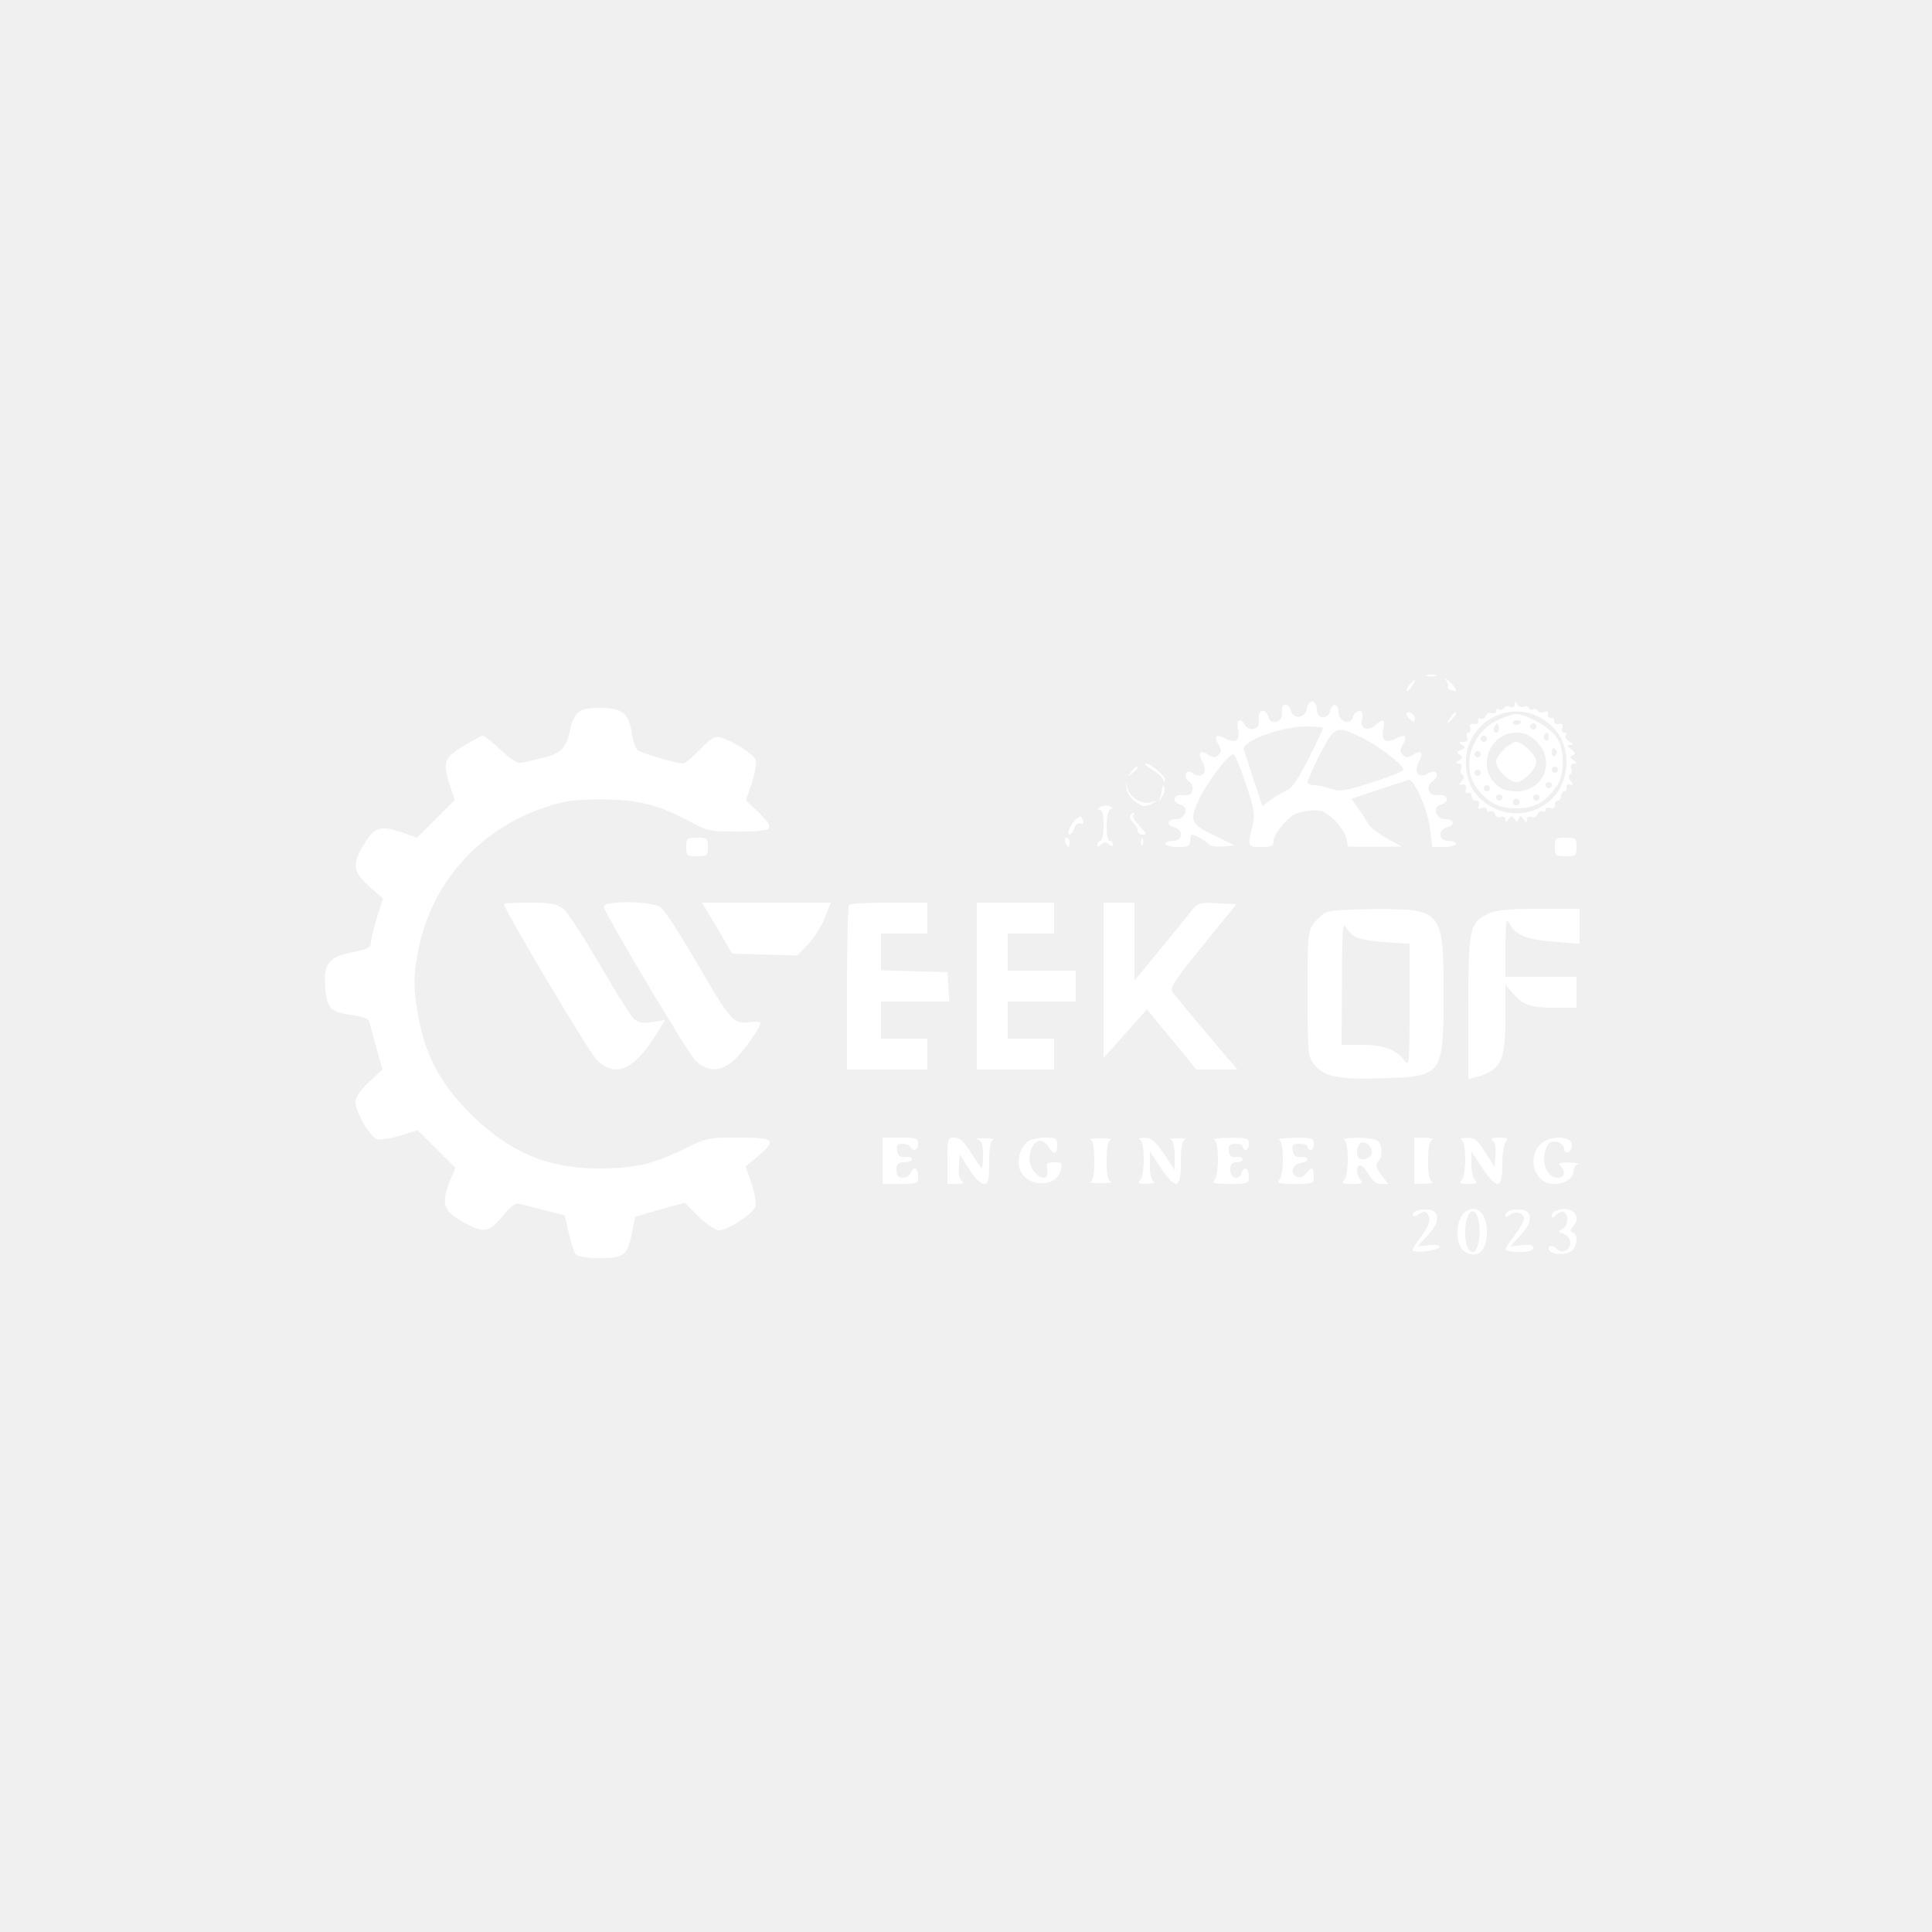
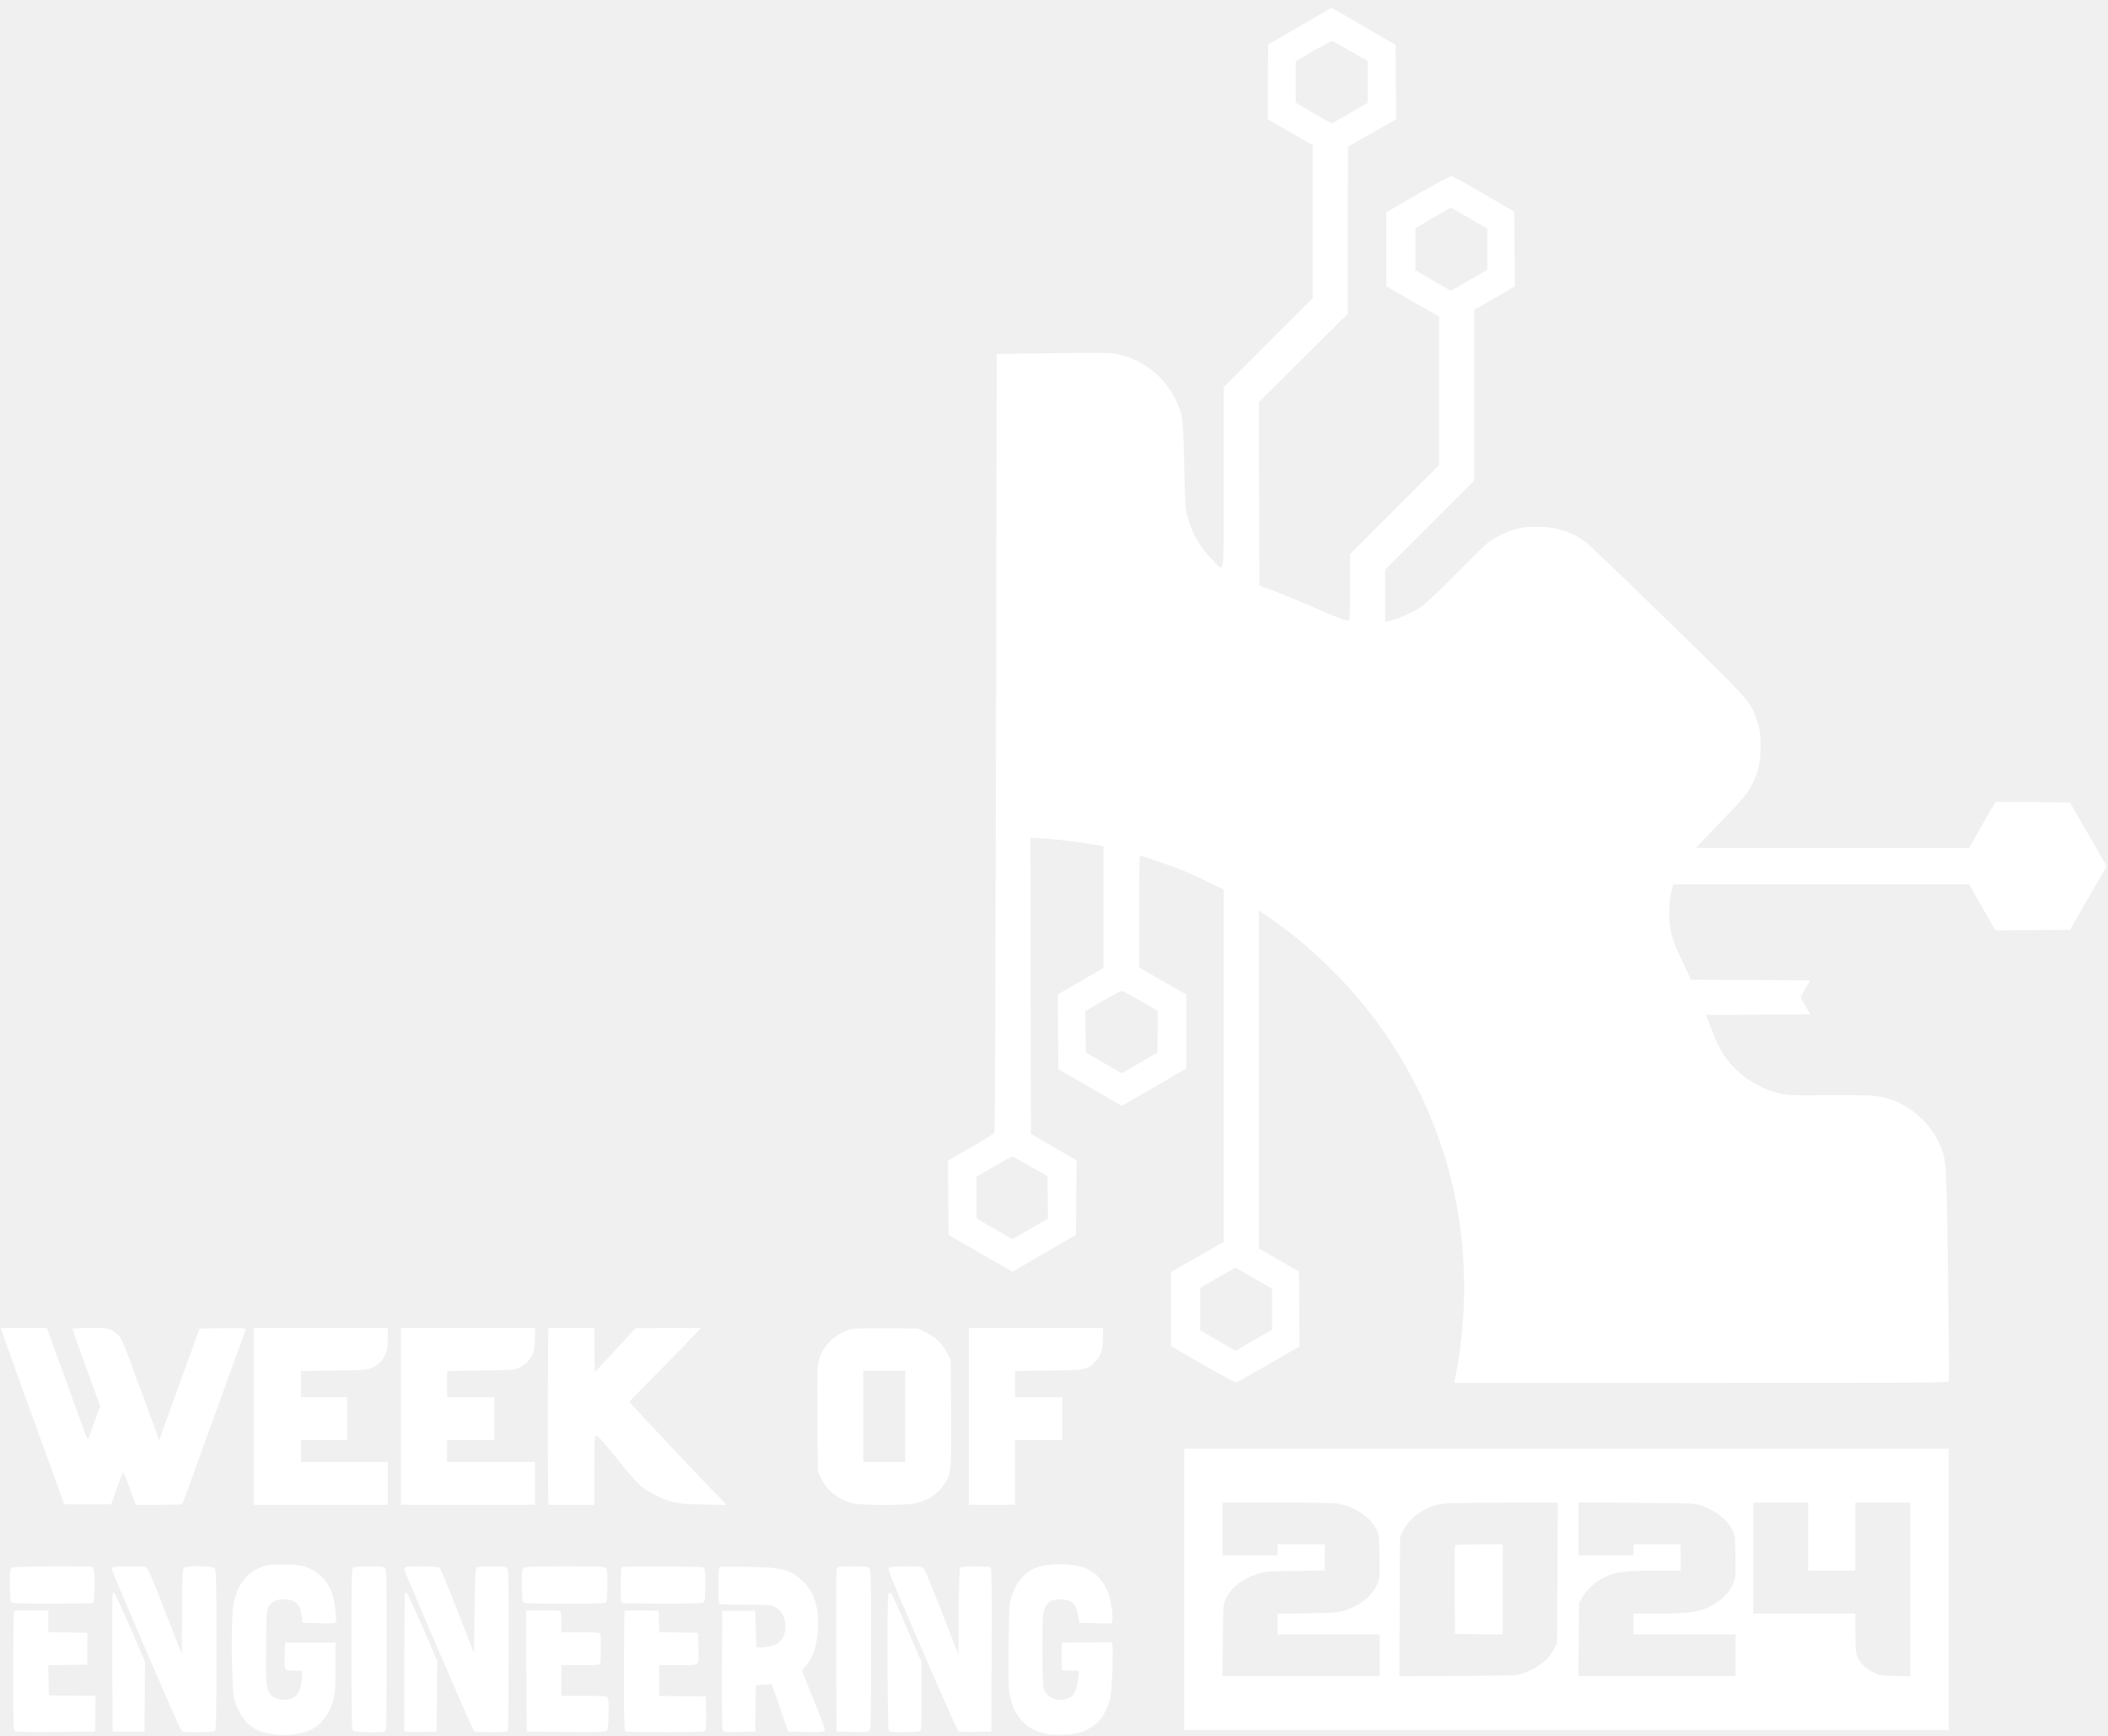
- <svg xmlns="http://www.w3.org/2000/svg" version="1.0" width="625pt" height="625pt" viewBox="0 0 625 625" preserveAspectRatio="xMidYMid meet">
-   <g transform="translate(0,625) scale(0.1,-0.1)" fill="#ffffff" stroke="none">
-     <path d="M4618 4063 c6 -2 18 -2 25 0 6 3 1 5 -13 5 -14 0 -19 -2 -12 -5z" />
-     <path d="M4678 4049 c6 -9 9 -18 6 -21 -2 -3 2 -8 11 -11 22 -9 18 7 -7 29 -14 12 -18 13 -10 3z" />
-     <path d="M4560 4035 c-7 -9 -11 -17 -9 -20 3 -2 10 5 17 15 14 24 10 26 -8 5z" />
-     <path d="M4228 3958 c-4 -31 -43 -37 -51 -9 -8 30 -35 27 -30 -3 6 -31 -36 -46 -44 -15 -8 30 -34 24 -31 -8 2 -20 -2 -28 -16 -31 -10 -2 -23 3 -28 12 -15 27 -30 18 -23 -13 8 -36 -8 -48 -41 -30 -30 16 -39 7 -22 -20 10 -16 10 -23 0 -33 -10 -10 -17 -10 -33 0 -28 18 -35 8 -19 -23 18 -33 0 -56 -29 -38 -15 10 -20 9 -25 -2 -3 -8 2 -18 10 -23 9 -5 14 -18 12 -28 -3 -14 -11 -18 -31 -16 -32 3 -38 -23 -8 -31 29 -7 16 -47 -15 -47 -29 0 -32 -20 -4 -27 30 -8 26 -43 -5 -43 -14 0 -25 -4 -25 -10 0 -5 18 -10 40 -10 33 0 40 3 40 20 0 11 3 20 6 20 10 0 49 -23 55 -32 3 -5 23 -8 45 -6 l38 3 -67 33 c-78 37 -82 49 -42 128 26 52 90 134 105 134 5 0 23 -43 40 -96 29 -85 31 -100 21 -139 -16 -63 -15 -65 29 -65 33 0 40 3 40 20 0 11 15 36 33 56 26 28 42 37 78 41 41 5 50 2 82 -26 19 -18 38 -45 42 -61 l6 -29 87 0 87 0 -49 27 c-27 15 -54 36 -60 47 -6 11 -21 34 -33 51 l-21 30 86 29 c48 15 92 30 98 32 18 7 65 -102 71 -163 l6 -54 38 0 c22 0 39 5 39 10 0 6 -11 10 -25 10 -31 0 -35 35 -5 43 28 7 25 27 -4 27 -31 0 -44 40 -15 47 30 8 24 34 -8 31 -33 -4 -44 27 -17 46 24 18 10 40 -16 24 -30 -19 -48 3 -30 37 16 31 9 41 -19 23 -16 -10 -23 -10 -33 0 -10 10 -10 17 0 33 17 27 8 36 -22 20 -33 -18 -49 -6 -41 30 7 33 0 36 -26 13 -26 -23 -51 -11 -43 21 4 18 2 25 -9 25 -8 0 -17 -9 -20 -19 -7 -29 -47 -16 -47 15 0 29 -20 32 -27 4 -8 -30 -43 -26 -43 5 0 32 -27 34 -32 3z m52 -63 c0 -3 -21 -48 -47 -100 -31 -61 -55 -97 -68 -101 -11 -4 -34 -17 -51 -29 l-30 -23 -29 86 c-15 48 -29 92 -31 97 -10 26 119 74 199 75 31 0 57 -2 57 -5z m123 -30 c53 -25 137 -89 137 -105 0 -5 -45 -23 -101 -41 -88 -28 -104 -31 -133 -21 -18 7 -42 12 -54 12 -12 0 -22 4 -22 10 0 5 18 46 40 90 47 91 52 94 133 55z" />
-     <path d="M4900 3971 c0 -7 -6 -11 -15 -8 -8 4 -17 2 -20 -4 -4 -5 -11 -7 -16 -4 -5 4 -9 1 -9 -5 0 -7 -6 -10 -14 -7 -8 3 -17 -1 -20 -9 -3 -9 -11 -12 -16 -9 -6 4 -9 1 -8 -7 2 -7 -4 -12 -14 -10 -12 2 -16 -2 -12 -13 3 -8 1 -15 -5 -15 -6 0 -8 -7 -5 -15 4 -10 0 -15 -12 -15 -16 0 -16 -2 -4 -10 12 -8 12 -10 -4 -16 -14 -5 -15 -9 -4 -15 11 -7 10 -11 -2 -19 -12 -7 -12 -10 -1 -10 7 0 11 -6 8 -15 -4 -8 -2 -17 4 -21 6 -4 6 -11 -2 -20 -10 -12 -10 -15 2 -12 9 2 13 -4 11 -16 -2 -11 1 -15 7 -11 6 3 11 -1 11 -9 0 -9 7 -16 15 -16 9 0 12 -6 9 -15 -5 -11 -2 -13 10 -9 9 3 16 1 16 -6 0 -6 5 -8 10 -5 6 3 13 0 16 -9 3 -8 12 -12 20 -9 8 3 14 -1 14 -8 0 -11 3 -11 10 1 8 12 11 13 19 1 7 -11 9 -11 14 0 4 12 7 11 16 -1 8 -12 11 -12 11 -1 0 7 6 11 14 8 8 -3 17 1 20 9 3 9 10 12 16 9 5 -3 10 -1 10 5 0 7 7 10 15 6 9 -3 15 0 15 9 0 8 5 15 10 15 6 0 10 7 10 15 0 8 5 15 10 15 6 0 9 6 8 13 -2 6 3 11 11 9 12 -3 12 0 2 12 -8 9 -8 16 -2 20 6 4 8 13 4 21 -3 9 1 15 8 15 11 0 11 3 -1 11 -12 8 -12 12 -2 16 10 4 9 8 -5 19 -14 11 -15 13 -3 14 12 0 11 3 -3 11 -9 6 -15 14 -12 20 4 5 1 9 -5 9 -7 0 -9 7 -6 15 4 11 0 15 -12 13 -9 -2 -16 3 -14 10 1 6 -4 11 -10 10 -7 -2 -12 3 -10 11 2 8 -3 11 -12 8 -9 -4 -18 -2 -21 4 -4 5 -10 7 -15 4 -5 -3 -11 -1 -15 5 -4 6 -11 7 -17 4 -6 -4 -14 0 -19 7 -7 12 -9 12 -9 0z m85 -44 c57 -32 87 -88 82 -155 -11 -157 -204 -209 -300 -81 -10 15 -22 48 -24 73 -15 134 126 229 242 163z" />
-     <path d="M4840 3918 c-82 -42 -113 -149 -63 -217 37 -48 71 -66 128 -66 58 0 91 18 129 69 29 38 29 124 0 163 -22 31 -97 73 -129 73 -11 0 -41 -10 -65 -22z m80 -2 c0 -11 -19 -15 -25 -6 -3 5 1 10 9 10 9 0 16 -2 16 -4z m-74 -33 c-10 -10 -19 5 -10 18 6 11 8 11 12 0 2 -7 1 -15 -2 -18z m124 17 c0 -5 -4 -10 -10 -10 -5 0 -10 5 -10 10 0 6 5 10 10 10 6 0 10 -4 10 -10z m1 -49 c63 -63 23 -161 -66 -161 -32 0 -48 6 -69 26 -58 59 -14 164 69 164 27 0 44 -8 66 -29z m39 13 c0 -8 -5 -12 -10 -9 -6 4 -8 11 -5 16 9 14 15 11 15 -7z m-200 -4 c0 -5 -4 -10 -10 -10 -5 0 -10 5 -10 10 0 6 5 10 10 10 6 0 10 -4 10 -10z m225 -39 c3 -5 1 -12 -5 -16 -5 -3 -10 1 -10 9 0 18 6 21 15 7z m-245 -11 c0 -5 -4 -10 -10 -10 -5 0 -10 5 -10 10 0 6 5 10 10 10 6 0 10 -4 10 -10z m250 -50 c0 -5 -4 -10 -10 -10 -5 0 -10 5 -10 10 0 6 5 10 10 10 6 0 10 -4 10 -10z m-250 -10 c0 -5 -4 -10 -10 -10 -5 0 -10 5 -10 10 0 6 5 10 10 10 6 0 10 -4 10 -10z m230 -40 c0 -5 -4 -10 -10 -10 -5 0 -10 5 -10 10 0 6 5 10 10 10 6 0 10 -4 10 -10z m-200 -10 c0 -5 -4 -10 -10 -10 -5 0 -10 5 -10 10 0 6 5 10 10 10 6 0 10 -4 10 -10z m40 -30 c0 -5 -4 -10 -10 -10 -5 0 -10 5 -10 10 0 6 5 10 10 10 6 0 10 -4 10 -10z m120 0 c0 -5 -4 -10 -10 -10 -5 0 -10 5 -10 10 0 6 5 10 10 10 6 0 10 -4 10 -10z m-66 -21 c-3 -5 -10 -7 -15 -3 -5 3 -7 10 -3 15 3 5 10 7 15 3 5 -3 7 -10 3 -15z" />
-     <path d="M4865 3825 c-14 -13 -25 -30 -25 -38 0 -25 41 -67 65 -67 24 0 65 42 65 67 0 19 -45 63 -65 63 -9 0 -27 -11 -40 -25z" />
-     <path d="M1867 3942 c-9 -10 -20 -34 -23 -53 -10 -56 -29 -76 -81 -89 -26 -6 -58 -14 -71 -17 -17 -4 -34 5 -72 41 -27 25 -53 46 -58 46 -4 0 -32 -15 -62 -33 -63 -37 -69 -54 -45 -126 l16 -49 -61 -61 -61 -61 -42 15 c-74 26 -94 21 -127 -32 -42 -66 -40 -93 14 -140 l45 -40 -20 -62 c-10 -35 -19 -71 -19 -81 0 -15 -12 -21 -61 -31 -77 -15 -93 -36 -87 -116 6 -66 18 -78 89 -87 27 -4 51 -12 53 -19 2 -7 12 -45 23 -84 l20 -73 -43 -40 c-28 -26 -44 -50 -44 -64 0 -33 47 -114 70 -121 11 -3 45 2 75 11 l56 18 61 -61 61 -61 -17 -41 c-29 -74 -23 -97 37 -131 71 -41 88 -39 133 16 29 35 42 44 58 39 12 -3 49 -13 82 -21 l61 -16 13 -57 c7 -31 17 -62 22 -68 7 -8 36 -13 78 -13 79 0 90 9 105 84 l10 50 80 23 80 22 45 -45 c25 -24 55 -44 66 -44 28 0 111 54 118 77 3 11 -2 44 -13 74 l-19 55 39 33 c63 53 55 61 -62 61 -98 0 -104 -1 -182 -40 -94 -46 -157 -60 -271 -60 -164 0 -289 53 -412 175 -96 95 -146 186 -169 308 -19 98 -19 143 0 232 44 211 196 381 402 451 65 23 96 27 183 28 121 0 190 -17 288 -70 59 -32 68 -34 162 -34 115 0 121 6 62 64 l-39 37 19 56 c10 31 16 65 13 74 -6 18 -72 61 -113 73 -18 6 -31 -1 -67 -38 -24 -25 -49 -46 -55 -46 -19 0 -135 33 -147 43 -7 5 -15 29 -19 54 -10 66 -31 83 -102 83 -44 0 -63 -5 -75 -18z" />
-     <path d="M4550 3941 c0 -5 6 -14 13 -20 10 -8 14 -7 14 4 0 8 -6 16 -14 19 -7 3 -13 2 -13 -3z" />
-     <path d="M4691 3927 c-13 -21 -12 -21 5 -5 10 10 16 20 13 22 -3 3 -11 -5 -18 -17z" />
-     <path d="M3726 3761 c18 -11 34 -25 37 -33 3 -8 6 -9 6 -1 1 13 -46 53 -63 53 -6 0 3 -9 20 -19z" />
-     <path d="M3659 3753 c-13 -16 -12 -17 4 -4 9 7 17 15 17 17 0 8 -8 3 -21 -13z" />
-     <path d="M3644 3701 c1 -14 13 -33 28 -44 23 -17 31 -18 50 -9 l23 12 -23 -6 c-29 -7 -69 18 -75 48 -4 22 -4 22 -3 -1z" />
-     <path d="M3761 3703 c-1 -6 -4 -20 -7 -30 -5 -17 -5 -17 6 0 6 10 9 23 6 30 -3 9 -5 9 -5 0z" />
-     <path d="M3559 3639 c-10 -6 -10 -9 -1 -9 8 0 12 -17 12 -50 0 -27 -4 -50 -10 -50 -5 0 -10 -5 -10 -12 0 -9 3 -9 12 0 8 8 15 9 25 1 9 -8 13 -8 13 0 0 6 -4 11 -10 11 -15 0 -13 97 2 102 8 3 7 6 -3 10 -9 3 -22 2 -30 -3z" />
-     <path d="M3656 3611 c-3 -5 1 -14 9 -21 8 -7 15 -19 15 -26 0 -8 7 -14 16 -14 13 0 13 2 2 15 -31 34 -36 43 -31 49 4 3 4 6 0 6 -3 0 -8 -4 -11 -9z" />
-     <path d="M3484 3602 c-17 -11 -36 -52 -25 -52 5 0 13 9 16 21 4 12 13 18 20 15 9 -3 12 0 8 10 -6 16 -5 16 -19 6z" />
-     <path d="M2220 3510 c0 -28 3 -30 35 -30 32 0 35 2 35 30 0 28 -3 30 -35 30 -32 0 -35 -2 -35 -30z" />
-     <path d="M3446 3525 c4 -8 8 -15 10 -15 2 0 4 7 4 15 0 8 -4 15 -10 15 -5 0 -7 -7 -4 -15z" />
-     <path d="M3691 3524 c0 -11 3 -14 6 -6 3 7 2 16 -1 19 -3 4 -6 -2 -5 -13z" />
-     <path d="M5030 3510 c0 -28 3 -30 35 -30 32 0 35 2 35 30 0 28 -3 30 -35 30 -32 0 -35 -2 -35 -30z" />
-     <path d="M1630 3326 c0 -17 274 -478 299 -503 61 -63 124 -35 199 89 l23 38 -41 -6 c-31 -5 -45 -3 -60 11 -11 10 -61 90 -111 177 -51 87 -103 168 -117 178 -20 16 -40 20 -108 20 -46 0 -84 -2 -84 -4z" />
-     <path d="M1953 3316 c20 -50 274 -476 298 -498 38 -36 78 -36 120 -1 30 26 89 108 89 124 0 4 -17 5 -38 2 -49 -7 -61 7 -176 206 -48 83 -97 157 -109 166 -29 21 -192 22 -184 1z" />
-     <path d="M2320 3248 l48 -83 106 -3 105 -3 33 34 c18 18 43 56 55 85 l21 52 -208 0 -209 0 49 -82z" />
-     <path d="M2747 3323 c-4 -3 -7 -125 -7 -270 l0 -263 130 0 130 0 0 50 0 50 -75 0 -75 0 0 60 0 60 111 0 110 0 -3 48 -3 47 -107 3 -108 3 0 59 0 60 75 0 75 0 0 50 0 50 -123 0 c-68 0 -127 -3 -130 -7z" />
-     <path d="M3160 3060 l0 -270 125 0 125 0 0 50 0 50 -75 0 -75 0 0 60 0 60 110 0 110 0 0 50 0 50 -110 0 -110 0 0 60 0 60 75 0 75 0 0 50 0 50 -125 0 -125 0 0 -270z" />
-     <path d="M3570 3079 l0 -251 44 48 c23 27 55 63 70 79 l26 30 21 -25 c11 -14 47 -58 80 -97 l59 -73 67 0 66 0 -19 23 c-27 29 -176 208 -191 227 -10 13 7 39 97 150 l110 135 -62 3 c-57 3 -63 1 -84 -25 -12 -15 -58 -72 -103 -127 l-81 -98 0 126 0 126 -50 0 -50 0 0 -251z" />
-     <path d="M4294 3300 c-12 -4 -31 -21 -43 -36 -20 -25 -21 -37 -21 -229 0 -189 1 -204 21 -228 30 -40 80 -50 220 -45 196 5 199 10 199 274 0 268 -5 274 -222 273 -73 0 -143 -4 -154 -9z m89 -80 c12 -7 57 -16 100 -18 l77 -5 0 -201 c0 -184 -1 -199 -16 -178 -25 36 -68 52 -139 52 l-65 0 1 203 c0 141 3 196 10 182 6 -12 20 -27 32 -35z" />
-     <path d="M4814 3294 c-60 -29 -64 -47 -64 -304 l0 -231 23 6 c83 23 97 51 97 192 l0 108 23 -27 c33 -39 58 -48 136 -48 l71 0 0 50 0 50 -115 0 -115 0 0 98 c1 88 2 95 15 71 19 -35 58 -50 148 -56 l77 -6 0 57 0 56 -132 0 c-98 0 -141 -4 -164 -16z" />
-     <path d="M2855 2495 l0 -75 58 0 c54 0 57 1 57 25 0 27 -15 34 -24 10 -3 -8 -15 -15 -26 -15 -15 0 -20 7 -20 25 0 20 5 25 25 25 14 0 25 4 25 10 0 5 -10 9 -22 7 -17 -1 -24 4 -26 21 -3 16 2 22 17 22 11 0 23 -4 26 -10 10 -17 25 -11 25 10 0 18 -7 20 -57 20 l-58 0 0 -75z" />
-     <path d="M3065 2495 l0 -75 30 0 c20 0 26 3 17 9 -8 5 -12 23 -10 47 l3 39 30 -47 c17 -28 38 -48 48 -48 14 0 17 10 17 69 0 46 4 71 13 74 6 3 -6 5 -28 5 -22 0 -32 -2 -22 -5 13 -3 17 -15 17 -49 0 -24 -2 -44 -4 -44 -1 0 -17 23 -34 50 -23 36 -37 50 -54 50 -22 0 -23 -3 -23 -75z" />
-     <path d="M3329 2560 c-27 -16 -41 -62 -30 -93 22 -58 117 -61 132 -4 7 25 5 27 -20 27 -25 0 -28 -3 -23 -25 5 -30 -17 -34 -41 -7 -19 21 -22 54 -7 83 14 25 36 24 52 -1 17 -27 28 -25 28 5 0 22 -4 25 -37 25 -21 0 -45 -5 -54 -10z" />
-     <path d="M3528 2563 c8 -3 12 -27 12 -68 0 -41 -4 -65 -12 -68 -7 -3 7 -5 32 -5 25 0 39 2 33 5 -9 3 -13 27 -13 68 0 41 4 65 13 68 6 3 -8 5 -33 5 -25 0 -39 -2 -32 -5z" />
-     <path d="M3688 2563 c16 -6 16 -115 0 -131 -9 -9 -4 -12 22 -11 19 0 29 3 23 6 -8 3 -13 23 -13 51 l0 47 35 -53 c50 -73 65 -69 65 17 0 46 4 71 13 74 6 3 -4 5 -23 5 -19 0 -29 -2 -22 -5 7 -3 12 -23 12 -51 l0 -47 -35 53 c-29 42 -41 52 -63 51 -15 0 -21 -3 -14 -6z" />
-     <path d="M3928 2563 c16 -6 16 -115 0 -131 -9 -9 2 -12 50 -12 59 0 62 1 62 25 0 27 -15 34 -24 10 -9 -25 -36 -18 -36 10 0 18 5 25 20 25 11 0 20 4 20 10 0 5 -10 9 -21 7 -16 -1 -22 4 -24 21 -1 17 4 22 22 22 13 0 23 -4 23 -10 0 -5 5 -10 10 -10 6 0 10 9 10 20 0 18 -6 20 -62 19 -35 0 -57 -3 -50 -6z" />
-     <path d="M4138 2563 c16 -6 16 -115 0 -131 -9 -9 2 -12 50 -12 59 0 62 1 62 25 0 29 -8 32 -25 8 -15 -21 -48 -10 -43 14 2 10 13 19 26 21 29 4 29 22 0 19 -17 -1 -24 4 -26 21 -3 18 1 22 22 22 14 0 26 -4 26 -10 0 -5 5 -10 10 -10 6 0 10 9 10 20 0 18 -6 20 -62 19 -35 0 -57 -3 -50 -6z" />
-     <path d="M4348 2563 c16 -6 16 -115 0 -131 -9 -9 -3 -12 27 -12 30 0 36 3 27 12 -15 15 -16 48 -2 48 6 0 19 -13 28 -30 11 -19 25 -30 40 -30 l23 0 -23 30 c-17 23 -19 33 -10 42 15 15 15 51 0 66 -7 7 -37 12 -67 11 -31 0 -50 -3 -43 -6z m89 -47 c-4 -9 -16 -16 -27 -16 -15 0 -20 7 -20 24 0 13 6 26 13 29 18 7 41 -19 34 -37z" />
-     <path d="M4575 2495 l0 -75 35 1 c19 0 29 3 23 6 -9 3 -13 27 -13 68 0 41 4 65 13 68 6 3 -4 6 -23 6 l-35 1 0 -75z" />
-     <path d="M4728 2563 c16 -6 16 -115 0 -131 -9 -9 -4 -12 22 -12 26 0 31 3 22 12 -7 7 -12 30 -12 52 l0 41 35 -53 c49 -72 65 -69 65 11 0 36 5 68 12 75 9 9 4 12 -22 12 -23 0 -30 -3 -22 -9 8 -5 12 -23 10 -47 l-3 -39 -30 47 c-25 40 -35 48 -60 47 -16 0 -24 -3 -17 -6z" />
-     <path d="M4982 2547 c-44 -46 -16 -127 44 -127 36 0 64 17 64 40 0 10 6 21 13 23 6 3 -6 6 -27 6 -31 1 -37 -2 -28 -11 18 -18 14 -38 -8 -38 -41 0 -60 64 -31 109 11 17 51 5 51 -16 0 -8 6 -13 13 -10 6 2 12 12 12 23 0 31 -74 32 -103 1z" />
-     <path d="M4583 2334 c-7 -3 -13 -10 -13 -15 0 -5 9 -4 20 3 17 11 22 10 29 -1 11 -17 5 -37 -26 -77 -13 -17 -23 -34 -23 -38 0 -11 83 -2 87 10 2 6 -11 8 -34 6 l-38 -4 33 35 c41 42 41 81 2 84 -14 1 -31 -1 -37 -3z" />
-     <path d="M4743 2332 c-36 -23 -38 -113 -3 -132 42 -23 70 3 70 65 0 58 -31 90 -67 67z m41 -34 c8 -41 -3 -98 -19 -98 -16 0 -25 23 -25 65 0 67 32 92 44 33z" />
-     <path d="M4883 2334 c-7 -3 -13 -10 -13 -16 0 -6 6 -6 15 2 17 14 45 7 45 -13 0 -7 -13 -31 -30 -53 -16 -21 -30 -42 -30 -46 0 -5 20 -8 45 -8 30 0 45 4 45 13 0 9 -11 12 -37 9 l-38 -4 33 35 c41 42 41 81 2 84 -14 1 -31 -1 -37 -3z" />
-     <path d="M5033 2333 c-7 -2 -13 -10 -13 -16 0 -8 4 -7 12 1 20 20 38 14 38 -13 0 -15 -7 -28 -17 -32 -14 -5 -13 -8 5 -14 13 -5 22 -17 22 -29 0 -24 -26 -38 -43 -21 -14 14 -27 14 -27 1 0 -16 46 -23 69 -10 23 12 29 55 9 63 -10 4 -10 7 0 18 33 35 -6 73 -55 52z" />
+ <svg xmlns="http://www.w3.org/2000/svg" version="1.0" width="1919pt" height="1580pt" viewBox="0 0 1919 1580" preserveAspectRatio="xMidYMid meet">
+   <g transform="translate(0,1580) scale(0.1,-0.1)" fill="#fff" stroke="none">
+     <path d="M11834 15562 l-289 -167 -3 -340 -2 -340 205 -119 205 -118 0 -696 0 -697 -405 -405 -405 -405 0 -828 c0 -950 13 -858 -104 -742 -112 110 -189 244 -227 399 -18 71 -22 129 -29 466 -9 416 -13 450 -69 574 -105 232 -320 397 -570 437 -44 7 -231 8 -567 3 l-501 -7 -6 -3538 c-4 -1946 -10 -3544 -13 -3551 -2 -7 -99 -67 -215 -133 l-209 -120 2 -338 3 -339 249 -144 c136 -79 267 -154 290 -168 l42 -24 289 167 290 168 3 339 2 340 -207 120 -208 120 -3 1348 -2 1349 112 -7 c132 -7 323 -30 458 -54 l95 -17 0 -554 0 -554 -208 -120 -207 -120 2 -341 3 -340 289 -167 288 -167 182 105 c99 58 232 134 294 170 l112 65 0 336 0 337 -215 123 -215 124 0 509 c0 280 4 509 8 509 14 0 291 -95 377 -129 44 -18 149 -65 233 -106 l152 -74 0 -1603 0 -1604 -240 -138 -240 -138 0 -337 0 -336 291 -168 c176 -102 298 -166 307 -162 8 3 141 78 294 166 l278 161 -2 341 -3 340 -182 105 -183 106 0 1538 0 1539 88 -60 c342 -230 714 -588 973 -937 552 -744 832 -1626 806 -2544 -7 -257 -36 -506 -84 -732 l-5 -28 2250 0 c2147 0 2250 1 2254 18 3 10 -1 447 -8 972 -15 1020 -15 1031 -67 1159 -40 100 -87 170 -168 250 -113 113 -232 177 -387 207 -61 12 -154 15 -462 13 -368 -2 -389 -1 -465 20 -156 42 -301 126 -402 234 -96 101 -144 187 -227 409 l-25 68 474 2 475 3 -45 78 -45 79 45 76 44 77 -543 3 -542 2 -77 163 c-100 214 -121 287 -121 442 -1 85 5 141 18 193 l18 72 1347 0 1346 -1 120 -209 119 -210 340 2 340 3 167 290 167 289 -23 41 c-13 22 -88 153 -168 290 l-144 250 -339 3 -339 2 -120 -210 -120 -210 -1245 0 -1244 0 54 57 c30 32 127 132 216 223 162 167 201 215 247 305 52 103 69 173 74 305 5 133 -5 200 -47 313 -51 135 -80 167 -804 872 -379 369 -711 688 -740 709 -123 94 -268 140 -441 140 -144 1 -210 -15 -345 -80 -95 -46 -96 -47 -380 -333 -224 -226 -301 -297 -361 -334 -72 -45 -195 -96 -266 -112 l-33 -7 0 239 0 238 405 405 405 405 0 776 0 777 185 107 185 107 -2 340 -3 341 -275 160 c-151 88 -283 162 -292 164 -10 3 -134 -62 -308 -162 l-290 -168 0 -336 0 -336 240 -139 240 -138 0 -676 0 -677 -405 -405 -405 -405 0 -302 c0 -236 -3 -303 -12 -303 -32 0 -106 28 -263 97 -154 69 -445 186 -520 210 l-30 10 -3 836 -2 837 405 401 405 402 0 761 1 761 219 125 220 125 -3 339 -2 338 -250 145 c-137 79 -268 155 -291 168 l-41 24 -289 -167z m458 -227 l158 -90 0 -191 0 -191 -162 -93 -162 -93 -61 32 c-33 18 -107 60 -165 95 l-105 62 0 188 0 188 160 94 c88 51 165 92 170 91 6 -1 81 -42 167 -92z m1082 -1521 l166 -96 0 -187 0 -187 -166 -96 -166 -96 -161 93 -162 94 0 192 0 191 160 94 c88 51 161 93 162 94 1 0 76 -43 167 -96z m-2992 -7125 l158 -92 -2 -190 -3 -191 -162 -94 -161 -93 -164 94 -163 95 -3 189 -2 188 157 92 c87 50 164 92 172 92 8 1 85 -40 173 -90z m-1000 -1508 l153 -89 3 -194 2 -193 -161 -93 -162 -93 -163 93 -163 93 -1 192 0 191 157 91 c87 50 163 91 170 91 6 0 80 -40 165 -89z m2032 -1017 l166 -96 0 -187 0 -187 -166 -96 -167 -96 -161 94 -161 93 0 192 0 193 160 93 c88 51 161 93 161 93 1 0 77 -43 168 -96z" />
+     <path d="M14 3688 c3 -13 133 -374 288 -803 l283 -780 214 0 213 0 50 140 c27 77 53 144 58 148 4 5 31 -59 61 -142 l54 -151 211 0 c193 0 212 2 219 18 4 9 133 365 287 791 154 426 282 780 285 788 4 11 -31 13 -207 11 l-213 -3 -183 -505 c-101 -278 -184 -507 -184 -510 -1 -3 -75 200 -166 450 -112 308 -174 466 -193 490 -15 19 -47 45 -71 57 -40 21 -56 23 -202 23 -87 0 -158 -4 -158 -9 0 -5 57 -165 126 -356 l126 -348 -48 -131 c-26 -72 -51 -142 -56 -156 -9 -22 -13 -15 -44 70 -19 52 -103 283 -186 513 l-151 417 -209 0 -210 0 6 -22z" />
+     <path d="M2310 2905 l0 -805 610 0 610 0 0 195 0 195 -395 0 -395 0 0 100 0 100 210 0 210 0 0 195 0 195 -210 0 -210 0 0 119 0 119 298 4 c257 3 302 6 336 21 66 29 107 67 132 121 20 43 24 67 24 149 l0 97 -610 0 -610 0 0 -805z" />
+     <path d="M3650 2905 l0 -805 610 0 610 0 0 195 0 195 -400 0 -400 0 0 100 0 100 215 0 215 0 0 195 0 195 -215 0 -215 0 0 119 0 119 303 4 c214 3 311 7 332 16 57 24 106 66 133 111 24 41 27 59 31 154 l3 107 -611 0 -611 0 0 -805z" />
+     <path d="M4988 3253 c-2 -252 -2 -614 0 -805 l3 -348 210 0 209 0 0 309 c0 251 3 311 14 320 11 9 48 -30 195 -212 194 -241 234 -278 374 -342 128 -59 171 -67 407 -72 l215 -5 -81 84 c-201 207 -804 848 -804 855 0 5 75 82 166 173 91 91 238 240 326 333 l160 167 -298 -1 -299 -1 -185 -201 -185 -200 -3 201 -2 202 -210 0 -209 0 -3 -457z" />
+     <path d="M7735 3696 c-139 -45 -243 -148 -280 -278 -14 -49 -16 -118 -13 -535 l3 -478 31 -65 c53 -112 152 -191 279 -225 83 -21 506 -22 588 0 112 29 196 86 251 170 66 99 67 108 64 647 l-3 483 -32 66 c-41 82 -111 150 -201 192 l-67 32 -290 2 c-215 2 -300 -1 -330 -11z m505 -791 l0 -415 -190 0 -190 0 0 415 0 415 190 0 190 0 0 -415z" />
+     <path d="M8820 2905 l0 -805 210 0 210 0 0 295 0 295 215 0 215 0 0 195 0 195 -215 0 -215 0 0 119 0 119 303 4 c341 3 354 6 429 84 51 53 68 108 68 215 l0 89 -610 0 -610 0 0 -805z" />
+     <path d="M10780 1330 l0 -1280 3480 0 3480 0 0 1280 0 1280 -3480 0 -3480 0 0 -1280z m1429 775 c142 -34 270 -125 322 -230 23 -47 24 -62 27 -248 3 -192 2 -199 -22 -252 -48 -107 -147 -188 -284 -233 -73 -24 -90 -26 -349 -30 l-273 -4 0 -94 0 -94 465 0 465 0 0 -190 0 -190 -716 0 -715 0 3 327 c3 317 4 330 26 374 51 105 141 178 279 226 76 27 84 27 351 31 l272 4 0 119 0 119 -215 0 -215 0 0 -50 0 -50 -250 0 -250 0 0 240 0 240 508 0 c418 0 518 -3 571 -15z m1969 -622 l-3 -638 -28 -57 c-46 -95 -140 -170 -277 -221 -53 -21 -75 -22 -593 -25 l-538 -3 3 633 3 633 27 58 c53 112 179 206 324 241 47 11 165 15 572 15 l513 1 -3 -637z m1312 610 c134 -50 230 -125 279 -218 25 -48 26 -57 29 -240 3 -175 2 -195 -18 -248 -31 -82 -115 -166 -213 -213 -110 -52 -193 -63 -464 -64 l-233 0 0 -95 0 -95 465 0 465 0 0 -190 0 -190 -716 0 -715 0 3 333 3 332 30 53 c38 70 120 144 200 182 103 49 185 60 456 60 l239 0 0 120 0 120 -215 0 -215 0 0 -50 0 -50 -250 0 -250 0 0 240 0 241 533 -3 c512 -3 534 -4 587 -25z m970 -283 l0 -310 215 0 215 0 0 310 0 310 250 0 250 0 0 -791 0 -791 -139 4 c-135 3 -140 4 -207 38 -75 38 -126 95 -144 158 -5 20 -10 112 -10 205 l0 167 -465 0 -465 0 0 505 0 505 250 0 250 0 0 -310z" />
+     <path d="M13245 1727 c-3 -6 -4 -190 -3 -407 l3 -395 218 -3 217 -2 0 410 0 410 -215 0 c-164 0 -217 -3 -220 -13z" />
+     <path d="M2425 1547 c-166 -42 -267 -164 -301 -363 -23 -127 -15 -773 9 -857 43 -146 124 -246 234 -287 127 -47 310 -47 438 1 107 40 192 146 231 289 14 53 18 107 18 290 l1 225 -230 0 -230 0 -3 -105 c-4 -154 -7 -150 83 -150 l75 0 0 -39 c0 -67 -19 -143 -45 -177 -49 -64 -181 -67 -237 -5 -46 51 -49 86 -46 439 3 292 5 330 21 360 27 50 71 72 142 72 103 0 149 -45 163 -158 l7 -57 148 -3 c132 -2 148 -1 154 15 11 28 -13 204 -37 266 -40 107 -119 186 -227 228 -47 18 -82 23 -188 25 -82 2 -148 -1 -180 -9z" />
+     <path d="M9495 1546 c-78 -20 -120 -41 -169 -86 -55 -51 -87 -103 -117 -195 -22 -67 -23 -84 -27 -450 -3 -312 -1 -393 12 -453 39 -188 142 -302 306 -343 76 -18 240 -16 320 5 77 20 161 74 206 133 34 45 69 128 85 203 12 56 24 428 15 464 l-6 26 -228 -2 -227 -3 0 -125 0 -125 78 -3 79 -3 -7 -72 c-9 -90 -34 -151 -72 -170 -100 -52 -213 -13 -242 82 -7 25 -11 147 -11 362 0 293 2 328 19 364 28 62 53 79 125 83 73 5 125 -14 151 -55 9 -13 22 -55 29 -91 l12 -67 147 -3 146 -3 7 25 c9 35 -13 189 -36 247 -72 191 -203 270 -441 268 -57 0 -126 -6 -154 -13z" />
+     <path d="M108 1529 c-16 -9 -18 -28 -18 -157 0 -102 4 -152 12 -160 9 -9 105 -12 369 -12 197 0 364 3 373 6 24 9 24 319 0 328 -28 11 -718 6 -736 -5z" />
+     <path d="M1033 1533 c-7 -2 -13 -13 -13 -24 0 -20 600 -1415 626 -1456 14 -22 20 -23 157 -23 98 0 147 4 155 12 9 9 12 187 12 739 0 648 -2 729 -16 743 -20 21 -250 23 -277 4 -15 -12 -17 -50 -19 -400 l-3 -388 -154 394 c-126 325 -157 395 -175 400 -26 7 -276 6 -293 -1z" />
+     <path d="M3218 1529 c-17 -9 -18 -55 -18 -742 0 -557 3 -736 12 -745 13 -13 262 -18 292 -6 14 6 16 80 16 745 0 720 0 739 -19 749 -25 13 -260 13 -283 -1z" />
+     <path d="M3693 1533 c-7 -2 -13 -12 -13 -21 0 -17 616 -1447 633 -1469 7 -10 51 -13 157 -13 126 0 149 2 154 16 3 9 6 344 6 744 0 711 0 730 -19 740 -25 13 -251 13 -271 0 -13 -8 -16 -67 -20 -396 l-5 -386 -149 383 c-82 211 -156 390 -164 397 -16 12 -281 17 -309 5z" />
+     <path d="M4766 1524 c-13 -12 -16 -41 -16 -150 0 -75 5 -144 10 -155 10 -18 25 -19 380 -19 355 0 370 1 380 19 5 11 10 80 10 155 0 109 -3 138 -16 150 -13 14 -61 16 -374 16 -313 0 -361 -2 -374 -16z" />
+     <path d="M5663 1533 c-10 -3 -13 -46 -13 -163 0 -135 2 -159 16 -164 9 -3 176 -6 373 -6 264 0 360 3 369 12 8 8 12 58 12 160 0 135 -2 148 -19 158 -20 10 -713 14 -738 3z" />
+     <path d="M6553 1534 c-10 -4 -13 -48 -13 -169 0 -139 2 -164 16 -169 9 -3 116 -6 238 -6 210 0 224 -1 266 -22 108 -55 123 -249 26 -326 -31 -24 -119 -45 -168 -40 l-33 3 -5 165 -5 165 -150 0 -150 0 -3 -539 c-1 -396 1 -542 9 -553 9 -11 42 -13 153 -11 l141 3 3 211 2 212 73 4 c39 3 72 4 73 4 0 -1 34 -98 75 -216 l74 -215 163 -3 c144 -2 163 -1 169 14 4 10 -36 122 -101 281 l-106 265 30 34 c71 81 109 195 117 349 9 193 -38 338 -142 433 -114 104 -186 122 -500 128 -132 2 -246 1 -252 -2z" />
+     <path d="M7622 1532 c-10 -7 -12 -164 -10 -753 l3 -744 145 -3 c127 -2 146 -1 157 15 10 13 13 175 13 739 0 644 -2 724 -16 738 -12 13 -41 16 -147 16 -73 0 -138 -4 -145 -8z" />
+     <path d="M8096 1527 c-18 -13 1 -59 299 -748 175 -404 323 -737 329 -741 6 -5 76 -7 156 -5 l145 2 3 744 c2 589 0 746 -10 753 -7 4 -70 8 -139 8 -94 0 -129 -3 -138 -13 -7 -10 -12 -136 -13 -403 l-3 -389 -150 385 c-82 212 -158 393 -167 402 -15 15 -38 18 -156 18 -100 0 -143 -4 -156 -13z" />
+     <path d="M1025 1288 c-3 -7 -4 -292 -3 -633 l3 -620 145 0 145 0 3 318 2 318 -136 315 c-75 173 -141 314 -146 314 -5 0 -11 -6 -13 -12z" />
+     <path d="M3687 1294 c-4 -4 -7 -288 -7 -630 l0 -624 23 -5 c12 -3 78 -4 147 -3 l125 3 3 322 2 321 -133 308 c-74 169 -138 309 -144 311 -5 2 -12 0 -16 -3z" />
+     <path d="M8086 1284 c-11 -29 -7 -1214 4 -1235 10 -17 22 -19 143 -19 90 0 137 4 145 12 9 9 12 93 12 317 l0 306 -131 305 c-72 168 -136 311 -141 318 -14 16 -25 15 -32 -4z" />
+     <path d="M126 1124 c-3 -9 -6 -253 -6 -544 0 -434 2 -530 14 -539 9 -8 116 -11 372 -9 l359 3 3 162 2 163 -212 2 -213 3 -3 137 -3 138 178 2 178 3 0 145 0 145 -177 3 -178 2 0 100 0 100 -154 0 c-131 0 -155 -2 -160 -16z" />
+     <path d="M4792 588 l3 -553 360 -3 c330 -2 361 -1 373 15 13 18 18 266 6 297 -5 14 -34 16 -215 16 l-209 0 0 140 0 140 174 0 c149 0 175 2 180 16 8 20 8 248 0 268 -5 14 -31 16 -180 16 l-174 0 0 84 c0 46 -3 91 -6 100 -5 14 -29 16 -160 16 l-154 0 2 -552z" />
+     <path d="M5687 1134 c-4 -4 -7 -251 -7 -550 0 -485 2 -542 16 -548 9 -3 172 -6 364 -6 284 0 350 3 359 14 8 9 11 61 9 162 l-3 149 -212 3 -213 2 0 140 0 140 175 0 c206 0 187 -18 183 170 l-3 125 -177 3 -177 2 -3 98 -3 97 -151 3 c-82 1 -153 -1 -157 -4z" />
  </g>
</svg>
